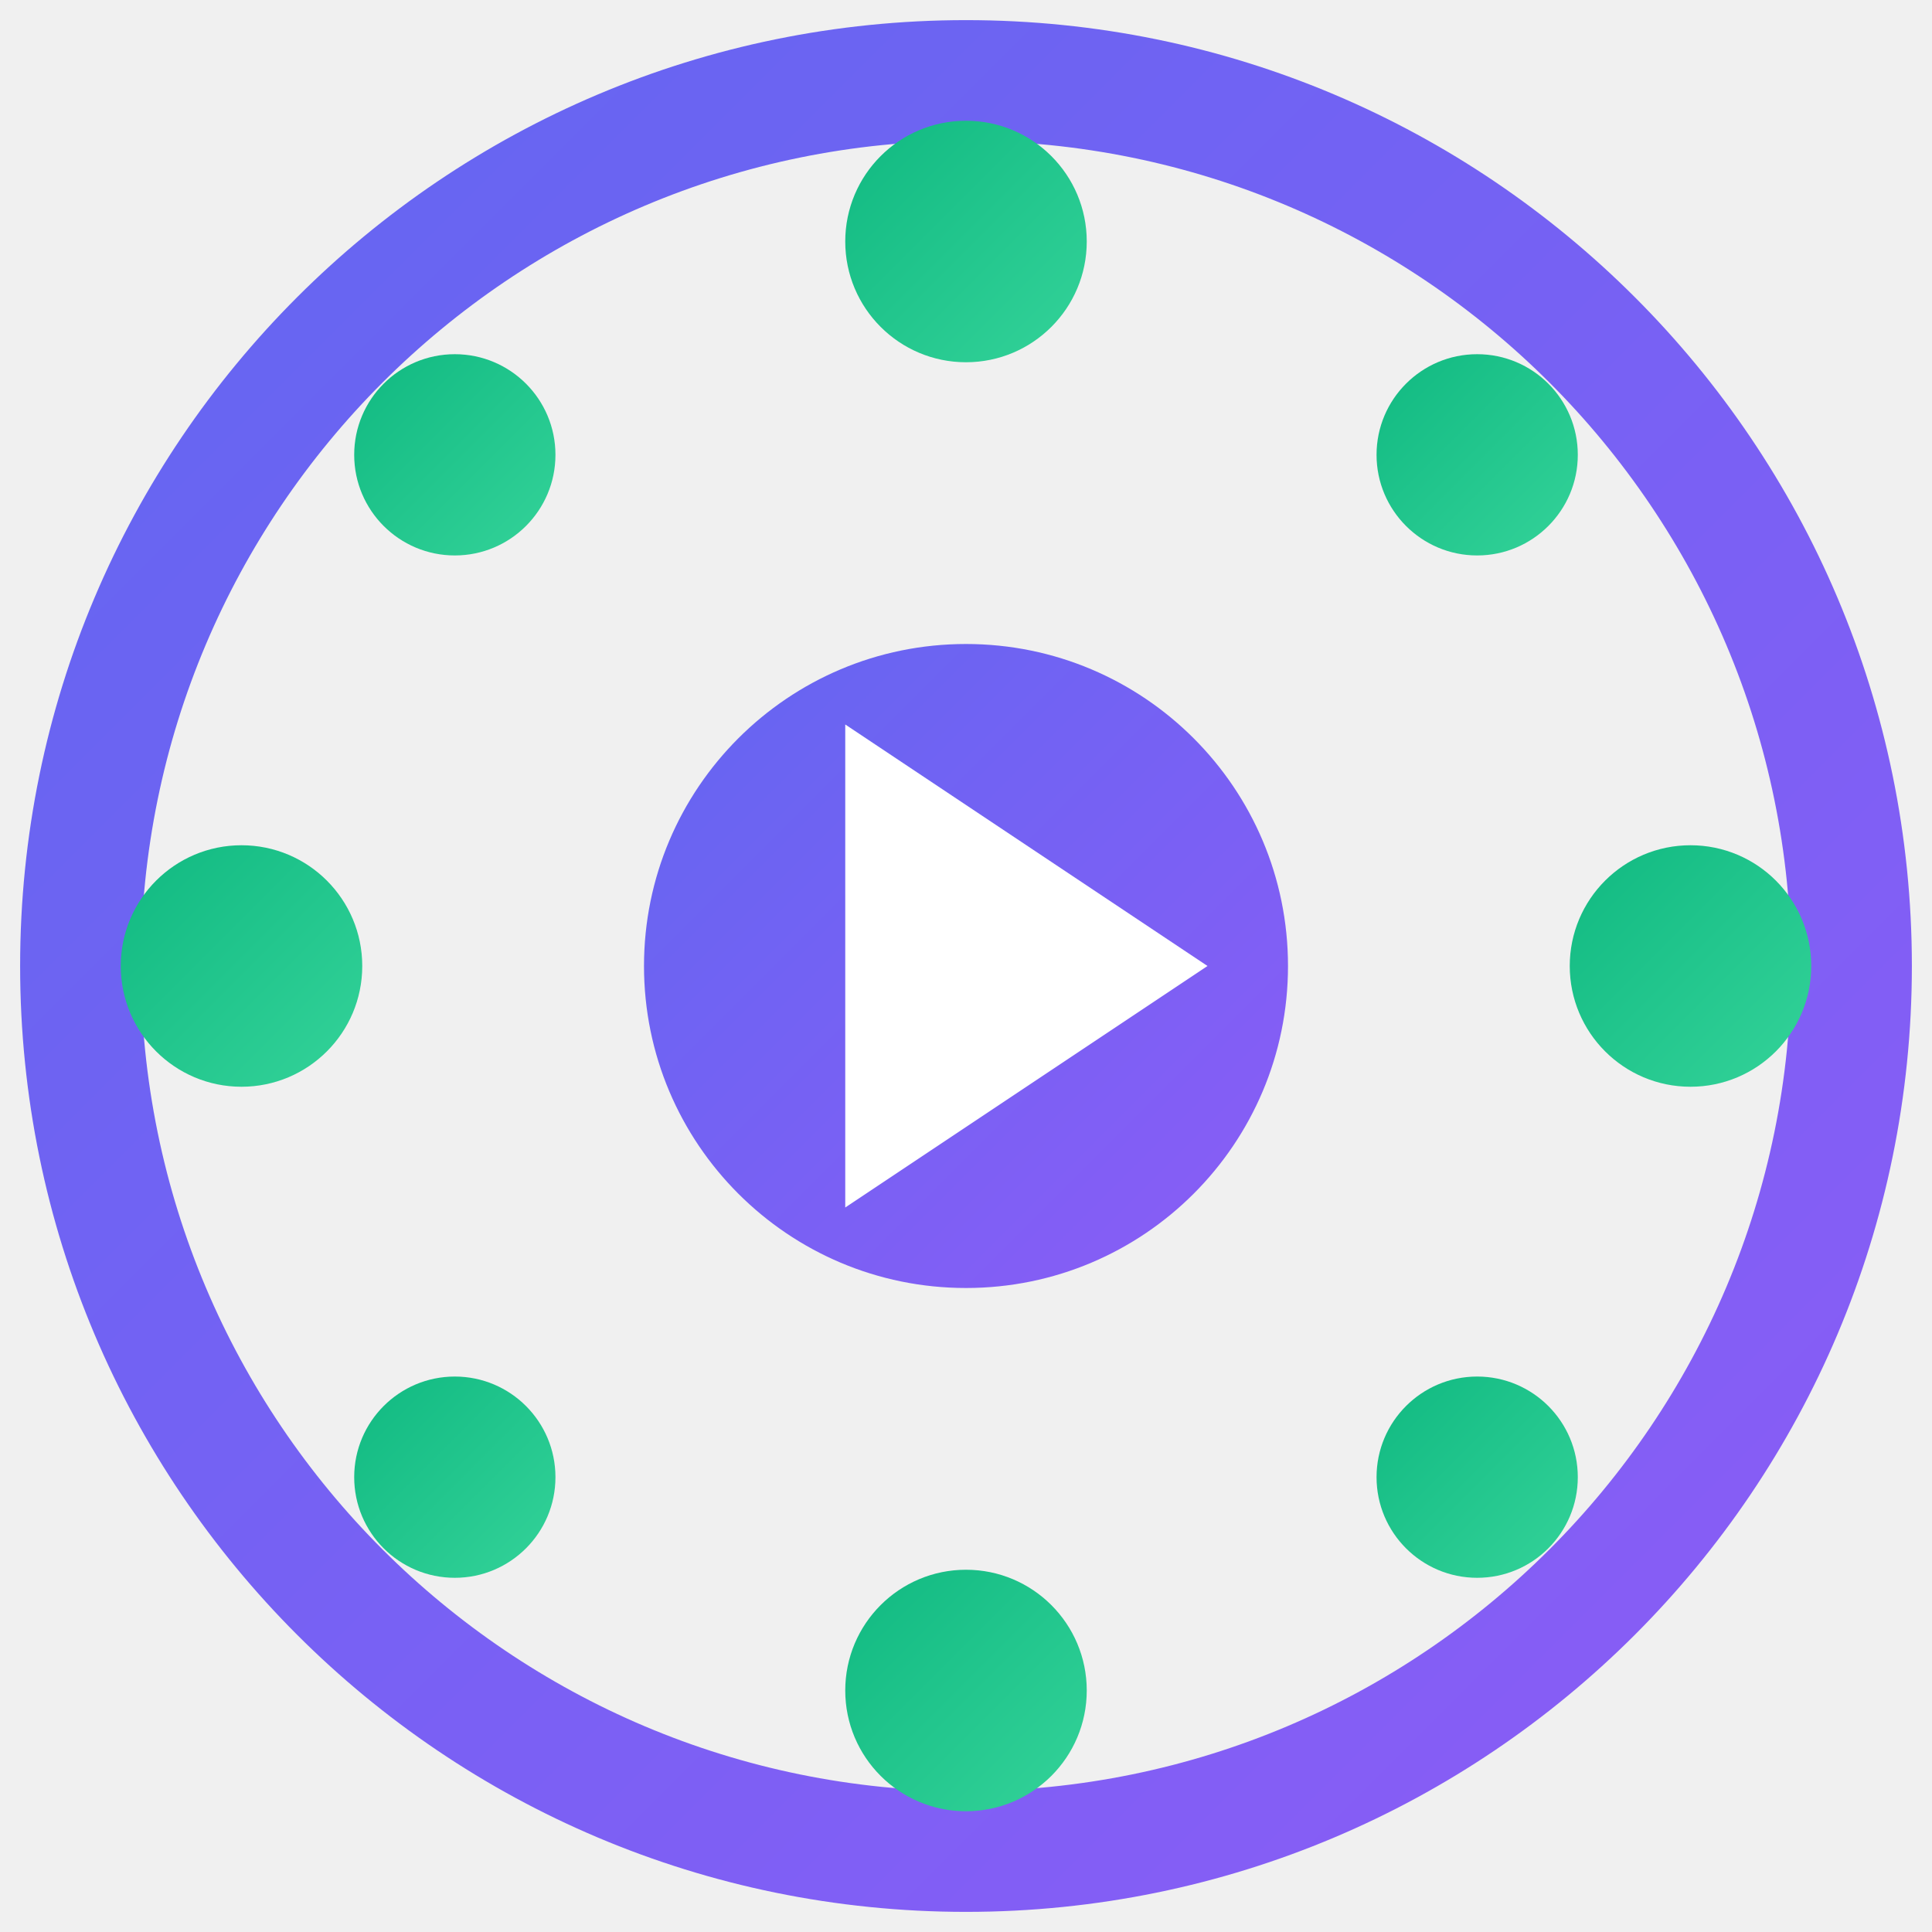
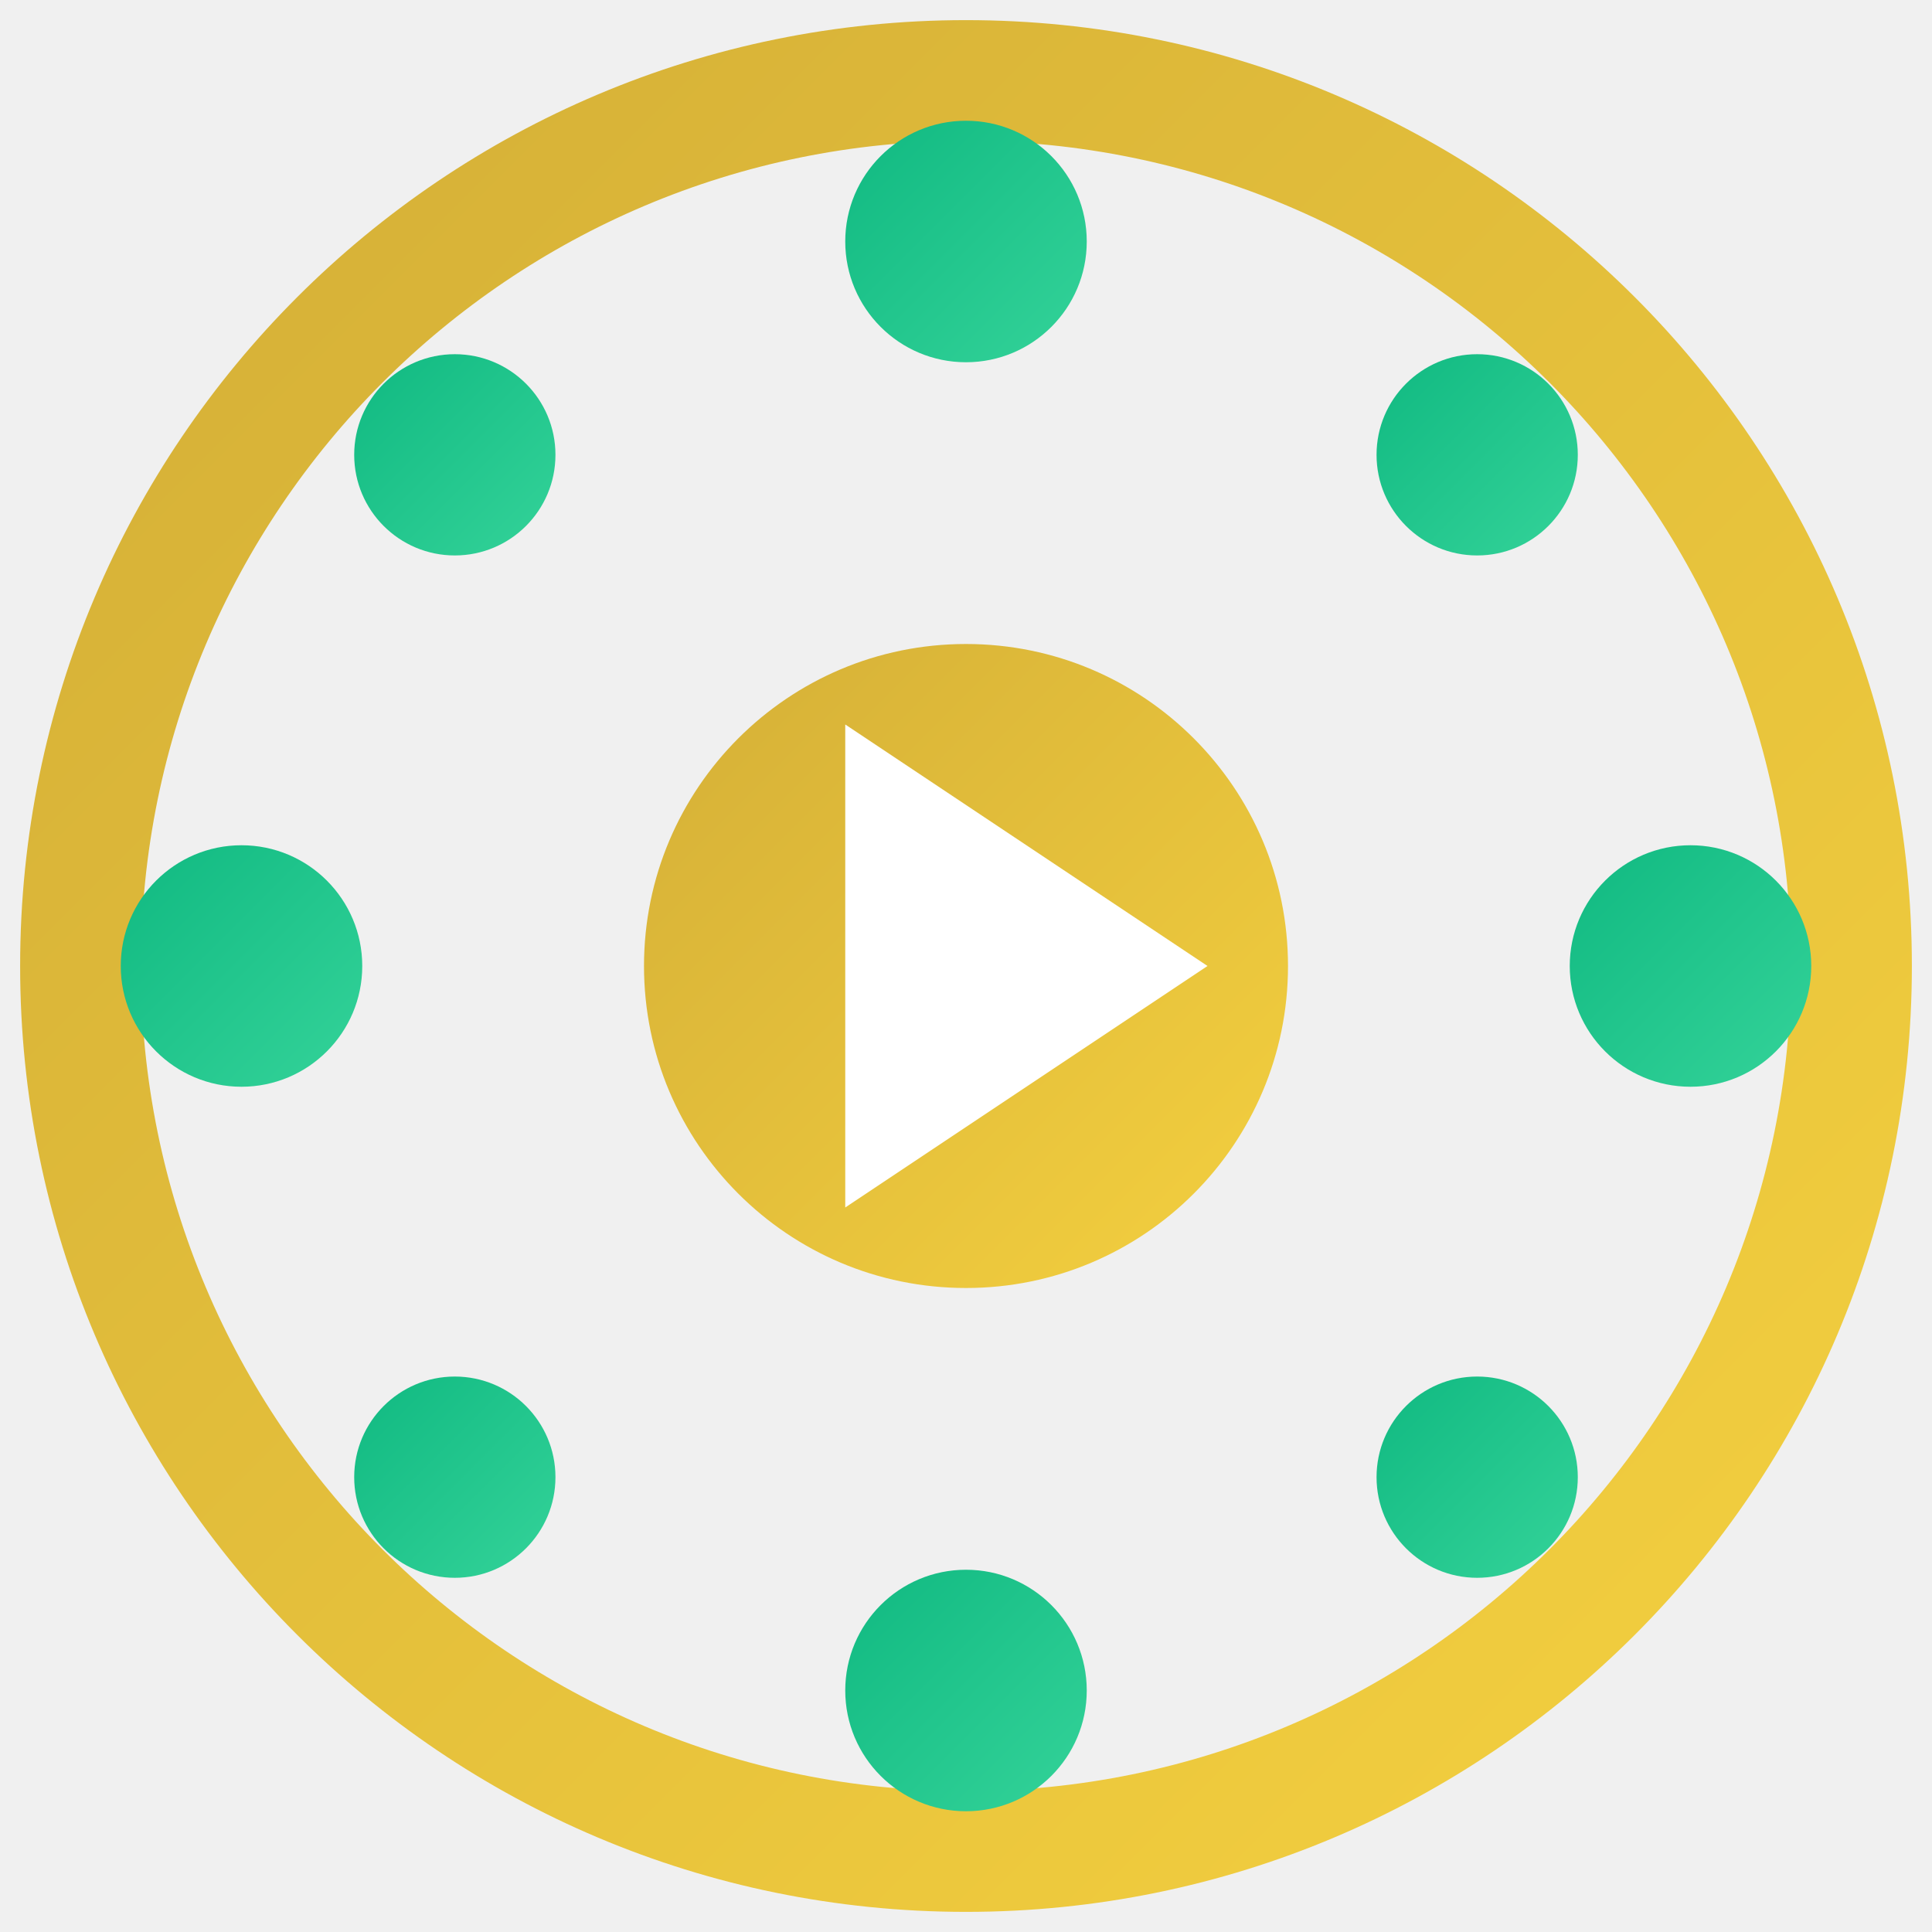
<svg xmlns="http://www.w3.org/2000/svg" viewBox="0 0 48 48" fill="none">
  <defs>
    <linearGradient id="logoGradient" x1="0%" y1="0%" x2="100%" y2="100%">
-       <stop offset="0%" stop-color="#6366f1" />
-       <stop offset="100%" stop-color="#8b5cf6" />
+       <stop offset="0%" stop-color="#D4AF37" />
+       <stop offset="100%" stop-color="#F4D03F" />
    </linearGradient>
    <linearGradient id="accentGradient" x1="0%" y1="0%" x2="100%" y2="100%">
      <stop offset="0%" stop-color="#10b981" />
      <stop offset="100%" stop-color="#34d399" />
    </linearGradient>
  </defs>
  <circle cx="24" cy="24" r="22" stroke="url(#logoGradient)" stroke-width="3" fill="none" />
  <circle cx="24" cy="24" r="8" fill="url(#logoGradient)" />
  <circle cx="24" cy="6" r="3" fill="url(#accentGradient)" />
  <circle cx="24" cy="42" r="3" fill="url(#accentGradient)" />
  <circle cx="6" cy="24" r="3" fill="url(#accentGradient)" />
  <circle cx="42" cy="24" r="3" fill="url(#accentGradient)" />
  <circle cx="11.3" cy="11.3" r="2.5" fill="url(#accentGradient)" />
  <circle cx="36.7" cy="11.3" r="2.5" fill="url(#accentGradient)" />
  <circle cx="11.3" cy="36.7" r="2.5" fill="url(#accentGradient)" />
  <circle cx="36.7" cy="36.7" r="2.5" fill="url(#accentGradient)" />
  <path d="M21 18L30 24L21 30V18Z" fill="white" />
</svg>
